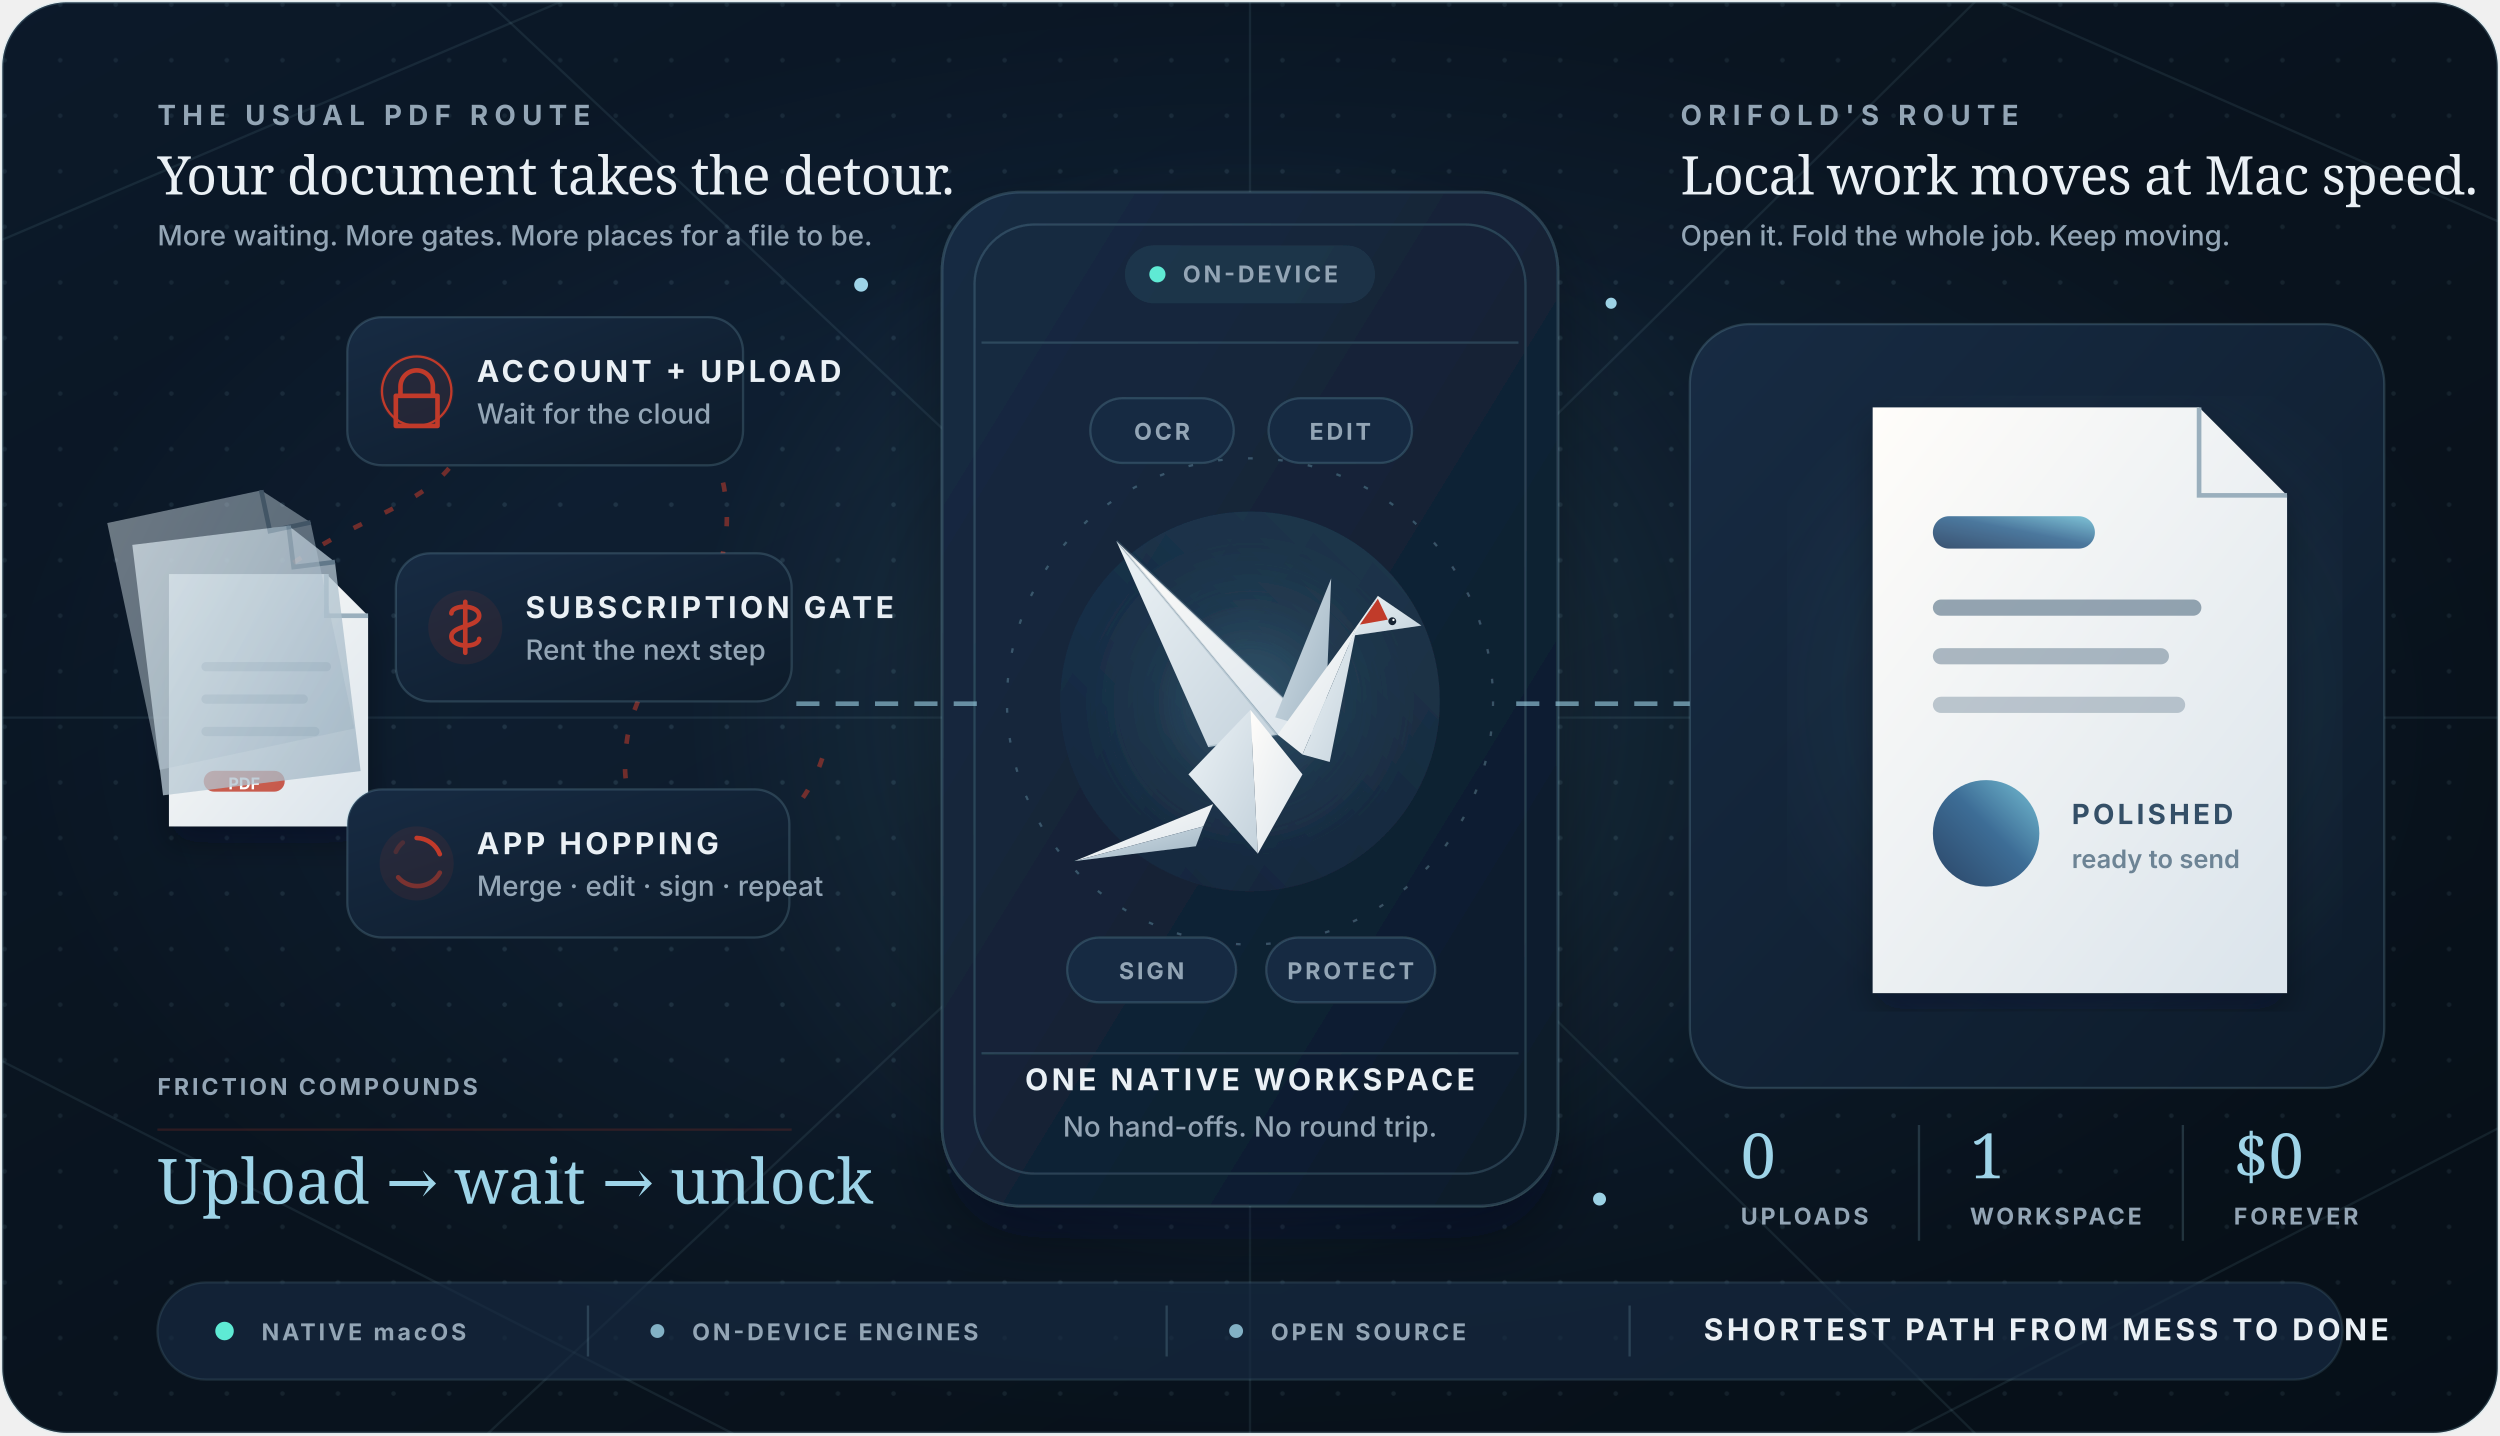
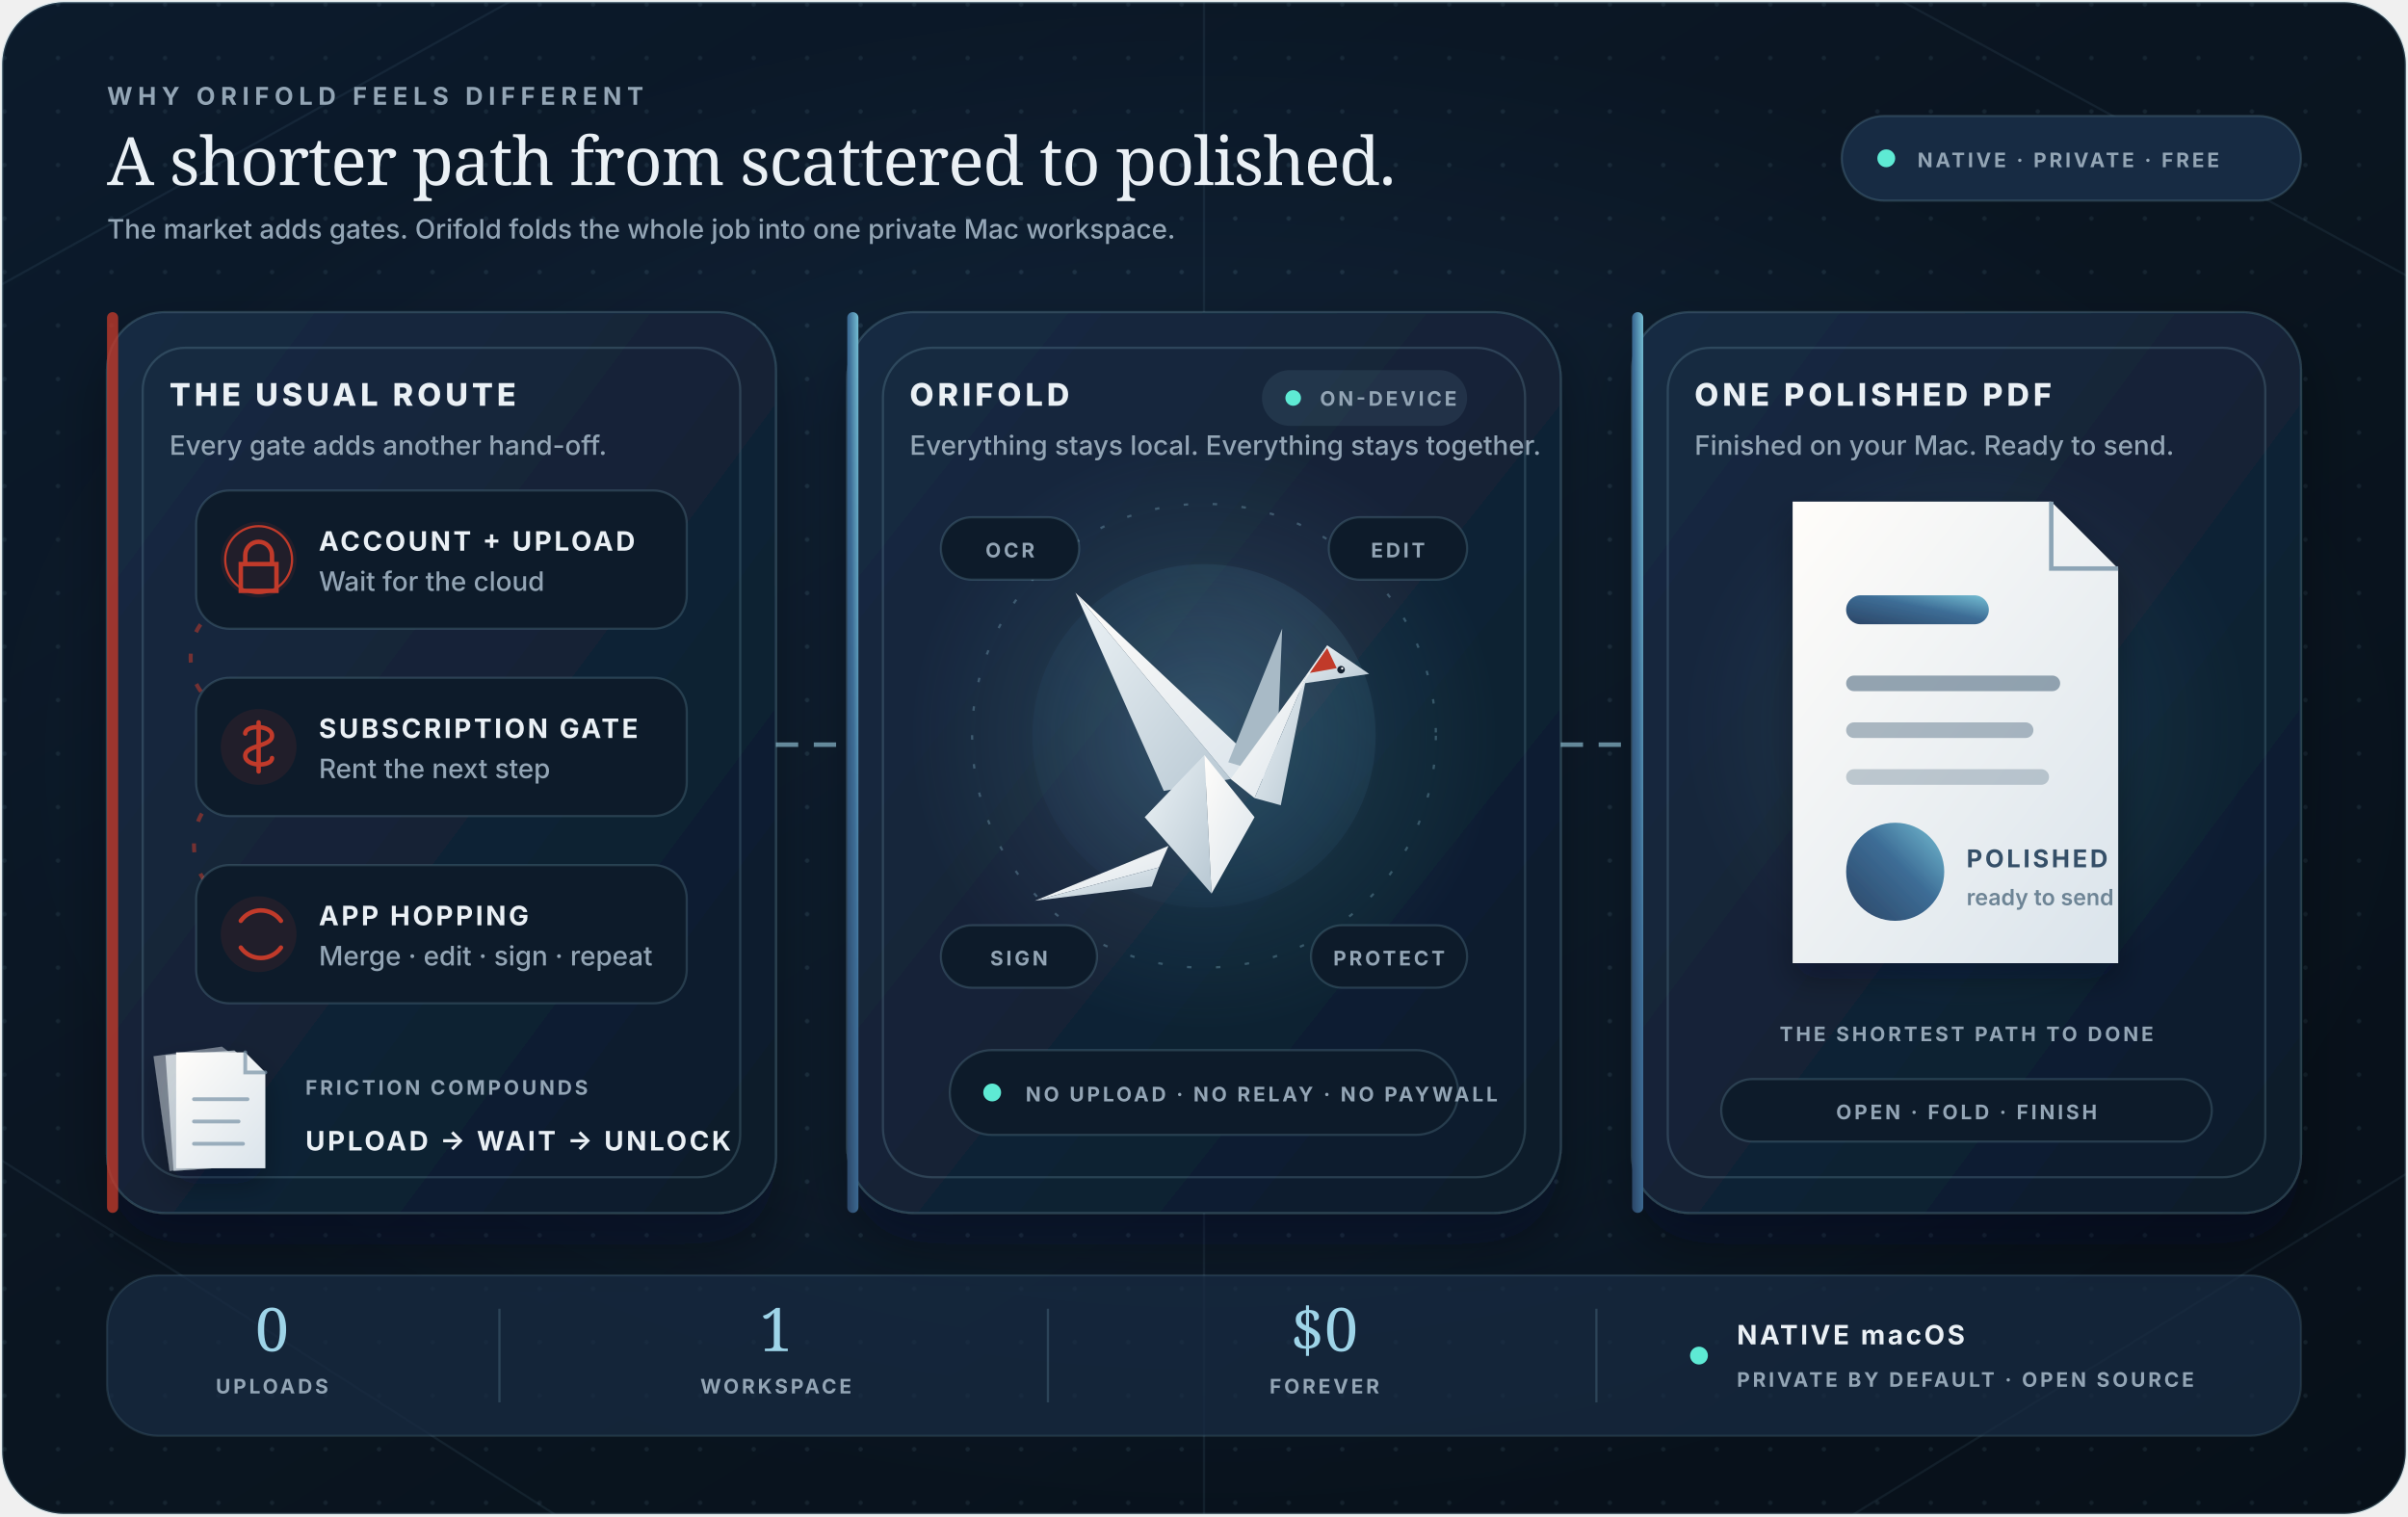
- <svg xmlns="http://www.w3.org/2000/svg" id="orifold-difference" viewBox="0 0 1080 620" role="img" aria-labelledby="difference-title difference-desc">
+ <svg xmlns="http://www.w3.org/2000/svg" id="orifold-difference" viewBox="0 0 1080 680" role="img" aria-labelledby="difference-title difference-desc">
  <defs>
    <linearGradient id="difference-stage" x1="0" y1="0" x2="1" y2="1">
      <stop offset="0" stop-color="var(--difference-stage-a, #10233a)" />
-       <stop offset="0.5" stop-color="var(--difference-stage-b, #0d1b2a)" />
+       <stop offset="0.52" stop-color="var(--difference-stage-b, #0d1b2a)" />
      <stop offset="1" stop-color="var(--difference-stage-c, #091521)" />
    </linearGradient>
    <linearGradient id="difference-panel" x1="0" y1="0" x2="1" y2="1">
      <stop offset="0" stop-color="var(--difference-panel-a, #172b43)" />
      <stop offset="1" stop-color="var(--difference-panel-b, #0d1b2a)" />
    </linearGradient>
    <linearGradient id="difference-blue" x1="0" y1="1" x2="1" y2="0">
      <stop offset="0" stop-color="var(--indigo, #2b4566)" />
-       <stop offset="0.54" stop-color="var(--ice-deep, #3d6d96)" />
+       <stop offset="0.56" stop-color="var(--ice-deep, #3d6d96)" />
      <stop offset="1" stop-color="var(--ice, #75bfd4)" />
    </linearGradient>
    <linearGradient id="difference-paper" x1="0" y1="0" x2="0.9" y2="1">
      <stop offset="0" stop-color="#fffdfa" />
      <stop offset="1" stop-color="#dce5ec" />
    </linearGradient>
    <linearGradient id="difference-paper-shade" x1="0" y1="0" x2="1" y2="1">
      <stop offset="0" stop-color="#edf3f6" />
-       <stop offset="1" stop-color="#c4d2dc" />
-     </linearGradient>
-     <linearGradient id="difference-paper-dark" x1="0" y1="0" x2="1" y2="1">
-       <stop offset="0" stop-color="#d4e0e7" />
-       <stop offset="1" stop-color="#9fb4c3" />
+       <stop offset="1" stop-color="#b8c8d3" />
    </linearGradient>
    <radialGradient id="difference-aura">
-       <stop offset="0" stop-color="var(--ice, #75bfd4)" stop-opacity="0.28" />
-       <stop offset="0.58" stop-color="var(--ice, #75bfd4)" stop-opacity="0.07" />
+       <stop offset="0" stop-color="var(--ice, #75bfd4)" stop-opacity="0.3" />
+       <stop offset="0.62" stop-color="var(--ice, #75bfd4)" stop-opacity="0.07" />
      <stop offset="1" stop-color="var(--ice, #75bfd4)" stop-opacity="0" />
    </radialGradient>
    <radialGradient id="difference-vignette">
-       <stop offset="0.62" stop-color="#000" stop-opacity="0" />
-       <stop offset="1" stop-color="#000" stop-opacity="0.28" />
+       <stop offset="0.64" stop-color="#000" stop-opacity="0" />
+       <stop offset="1" stop-color="#000" stop-opacity="0.24" />
    </radialGradient>
    <pattern id="difference-dots" width="24" height="24" patternUnits="userSpaceOnUse">
-       <circle cx="2" cy="2" r="1" fill="var(--difference-grid, #9ed4e8)" opacity="0.12" />
+       <circle cx="2" cy="2" r="1" fill="var(--difference-grid, #9ed4e8)" opacity="0.11" />
    </pattern>
-     <filter id="difference-shadow" x="-40%" y="-40%" width="180%" height="180%">
-       <feDropShadow dx="0" dy="14" stdDeviation="14" flood-color="#020817" flood-opacity="0.34" />
+     <filter id="difference-shadow" x="-30%" y="-30%" width="160%" height="170%">
+       <feDropShadow dx="0" dy="14" stdDeviation="13" flood-color="#020817" flood-opacity="0.34" />
    </filter>
-     <filter id="difference-soft-shadow" x="-40%" y="-40%" width="180%" height="180%">
+     <filter id="difference-soft-shadow" x="-30%" y="-30%" width="160%" height="170%">
      <feDropShadow dx="0" dy="7" stdDeviation="7" flood-color="#020817" flood-opacity="0.3" />
    </filter>
    <clipPath id="difference-stage-clip">
-       <rect x="1" y="1" width="1078" height="618" rx="28" />
-     </clipPath>
-     <clipPath id="difference-output-clip">
-       <rect x="772" y="171" width="240" height="266" rx="18" />
+       <rect x="1" y="1" width="1078" height="678" rx="28" />
    </clipPath>
    <style>
      #orifold-difference {
        display: block;
        width: 100%;
        height: auto;
        color: var(--difference-ink, #eaf0f5);
        font-family: Inter, ui-sans-serif, -apple-system, BlinkMacSystemFont, "Segoe UI", sans-serif;
        text-rendering: geometricPrecision;
      }
      #orifold-difference .eyebrow {
        fill: var(--difference-muted, #93a5b5);
-         font-size: 12px;
-         font-weight: 700;
-         letter-spacing: 2.7px;
+         font-size: 11px;
+         font-weight: 750;
+         letter-spacing: 2.45px;
      }
      #orifold-difference .headline {
        fill: var(--difference-ink, #eaf0f5);
        font-family: Fraunces, "Iowan Old Style", Georgia, serif;
-         font-size: 23px;
+         font-size: 30px;
        font-weight: 500;
-         letter-spacing: -0.3px;
+         letter-spacing: -0.45px;
+       }
+       #orifold-difference .panel-title {
+         fill: var(--difference-ink, #eaf0f5);
+         font-size: 14px;
+         font-weight: 760;
+         letter-spacing: 1.75px;
      }
      #orifold-difference .label {
        fill: var(--difference-ink, #eaf0f5);
-         font-size: 13px;
-         font-weight: 700;
-         letter-spacing: 1.5px;
+         font-size: 12px;
+         font-weight: 720;
+         letter-spacing: 1.15px;
      }
      #orifold-difference .body {
        fill: var(--difference-muted, #93a5b5);
        font-size: 12px;
        font-weight: 500;
      }
      #orifold-difference .micro {
        fill: var(--difference-muted, #93a5b5);
-         font-size: 10px;
-         font-weight: 700;
+         font-size: 9px;
+         font-weight: 720;
        letter-spacing: 1.25px;
      }
      #orifold-difference .metric {
        fill: var(--difference-ice, #9ed4e8);
        font-family: Fraunces, "Iowan Old Style", Georgia, serif;
        font-size: 27px;
        font-weight: 500;
      }
      #orifold-difference .panel-stroke { stroke: var(--difference-line, #9ed4e8); stroke-opacity: 0.18; }
-       #orifold-difference .crease { stroke: var(--difference-grid, #9ed4e8); stroke-opacity: 0.09; }
-       #orifold-difference .soft-fill { fill: var(--difference-soft, #9ed4e8); fill-opacity: 0.08; }
+       #orifold-difference .crease { stroke: var(--difference-grid, #9ed4e8); stroke-opacity: 0.075; }
      #orifold-difference .blue-stroke { stroke: var(--difference-ice, #9ed4e8); }
      #orifold-difference .friction-stroke { stroke: var(--crest, #c13a2a); }

-       #orifold-difference .usual-route {
-         stroke-dasharray: 4 11;
-         animation: difference-route-crawl 2.4s linear infinite;
-       }
-       #orifold-difference .short-route {
+       #orifold-difference .detour-route {
+         stroke-dasharray: 4 10;
+         animation: difference-route 2.5s linear infinite;
+       }
+       #orifold-difference .direct-route {
        stroke-dasharray: 10 7;
-         animation: difference-route-crawl 1s linear infinite;
-       }
-       #orifold-difference .friction-card {
-         transform-box: fill-box;
-         transform-origin: center;
-         animation: difference-friction 6.6s ease-in-out infinite;
-       }
-       #orifold-difference .friction-two { animation-delay: -2.2s; }
-       #orifold-difference .friction-three { animation-delay: -4.4s; }
-       #orifold-difference .friction-pulse {
-         transform-box: fill-box;
-         transform-origin: center;
-         animation: difference-pulse 2.2s ease-out infinite;
-       }
-       #orifold-difference .wait-spinner {
-         transform-box: fill-box;
-         transform-origin: center;
-         animation: difference-spin 2.6s linear infinite;
-       }
-       #orifold-difference .input-sheet {
-         transform-box: fill-box;
-         transform-origin: center;
-         animation: difference-sheet-float 4.8s ease-in-out infinite;
-       }
-       #orifold-difference .input-two { animation-delay: -1.6s; }
-       #orifold-difference .input-three { animation-delay: -3.2s; }
-       #orifold-difference .core-aura {
-         transform-box: fill-box;
-         transform-origin: center;
-         animation: difference-core-breathe 4.4s ease-in-out infinite;
-       }
-       #orifold-difference .core-ring {
+         animation: difference-route 1s linear infinite;
+       }
+       #orifold-difference .gate {
+         transform-box: fill-box;
+         transform-origin: center;
+         animation: difference-gate 6s ease-in-out infinite;
+       }
+       #orifold-difference .gate-two { animation-delay: -2s; }
+       #orifold-difference .gate-three { animation-delay: -4s; }
+       #orifold-difference .pulse {
+         transform-box: fill-box;
+         transform-origin: center;
+         animation: difference-pulse 2.3s ease-out infinite;
+       }
+       #orifold-difference .file-stack {
+         transform-box: fill-box;
+         transform-origin: center;
+         animation: difference-float 4.8s ease-in-out infinite;
+       }
+       #orifold-difference .aura {
+         transform-box: fill-box;
+         transform-origin: center;
+         animation: difference-breathe 4.2s ease-in-out infinite;
+       }
+       #orifold-difference .orbit {
        transform-box: fill-box;
        transform-origin: center;
        animation: difference-spin 24s linear infinite;
      }
-       #orifold-difference .engine-node {
-         transform-box: fill-box;
-         transform-origin: center;
-         animation: difference-node 4s ease-in-out infinite;
-       }
-       #orifold-difference .node-two { animation-delay: -1s; }
-       #orifold-difference .node-three { animation-delay: -2s; }
-       #orifold-difference .node-four { animation-delay: -3s; }
      #orifold-difference .crane {
        transform-box: fill-box;
        transform-origin: center;
-         animation: difference-crane-hover 4.4s ease-in-out infinite;
-       }
-       #orifold-difference .crane-wing {
+         animation: difference-hover 4.2s ease-in-out infinite;
+       }
+       #orifold-difference .wing {
        transform-box: fill-box;
        transform-origin: 72% 72%;
-         animation: difference-wing 4.4s ease-in-out infinite;
-       }
-       #orifold-difference .crane-crown {
-         animation: difference-crown 3.2s ease-in-out infinite;
-       }
-       #orifold-difference .output-sheet {
-         transform-box: fill-box;
-         transform-origin: center;
-         animation: difference-output 7.5s cubic-bezier(0.16, 1, 0.3, 1) infinite;
+         animation: difference-wing 4.2s ease-in-out infinite;
+       }
+       #orifold-difference .tool {
+         transform-box: fill-box;
+         transform-origin: center;
+         animation: difference-tool 4s ease-in-out infinite;
+       }
+       #orifold-difference .tool-two { animation-delay: -1s; }
+       #orifold-difference .tool-three { animation-delay: -2s; }
+       #orifold-difference .tool-four { animation-delay: -3s; }
+       #orifold-difference .output {
+         transform-box: fill-box;
+         transform-origin: center;
+         animation: difference-output 7.4s cubic-bezier(0.16, 1, 0.3, 1) infinite;
      }
      #orifold-difference .output-line {
        transform-box: fill-box;
        transform-origin: left;
-         animation: difference-line-write 7.5s ease-in-out infinite;
-       }
-       #orifold-difference .output-line:nth-of-type(2) { animation-delay: 0.16s; }
-       #orifold-difference .output-line:nth-of-type(3) { animation-delay: 0.32s; }
-       #orifold-difference .check-path {
+         animation: difference-write 7.4s ease-in-out infinite;
+       }
+       #orifold-difference .output-line-two { animation-delay: 0.14s; }
+       #orifold-difference .output-line-three { animation-delay: 0.28s; }
+       #orifold-difference .check {
        stroke-dasharray: 38;
        stroke-dashoffset: 38;
-         animation: difference-check 7.5s ease-in-out infinite;
-       }
-       #orifold-difference .spark {
-         offset-path: path("M344 304 C382 304 391 304 425 304");
-         animation: difference-travel 2s linear infinite;
-       }
-       #orifold-difference .spark-two { animation-delay: -0.67s; }
-       #orifold-difference .spark-three { animation-delay: -1.34s; }
+         animation: difference-check 7.4s ease-in-out infinite;
+       }
+       #orifold-difference .spark-in {
+         offset-path: path("M348 334 C361 334 367 334 380 334");
+         animation: difference-travel 1.1s linear infinite;
+       }
      #orifold-difference .spark-out {
-         offset-path: path("M655 304 C700 304 726 304 772 304");
-         animation: difference-travel 1.55s linear infinite;
-       }
-       #orifold-difference .spark-out-two { animation-delay: -0.78s; }
-       #orifold-difference .ambient-star {
-         transform-box: fill-box;
-         transform-origin: center;
-         animation: difference-star 3.2s ease-in-out infinite;
-       }
-       #orifold-difference .star-two { animation-delay: -1.1s; }
-       #orifold-difference .star-three { animation-delay: -2.2s; }
+         offset-path: path("M700 334 C713 334 719 334 732 334");
+         animation: difference-travel 1.1s linear infinite;
+       }
+       #orifold-difference .spark-two { animation-delay: -0.55s; }

-       @keyframes difference-route-crawl { to { stroke-dashoffset: -34; } }
-       @keyframes difference-friction {
-         0%, 100% { transform: translateY(0); }
-         45% { transform: translateY(-3px); }
-         55% { transform: translateY(-3px); }
-       }
-       @keyframes difference-pulse {
-         0% { opacity: 0.5; transform: scale(0.72); }
-         70%, 100% { opacity: 0; transform: scale(1.55); }
-       }
+       @keyframes difference-route { to { stroke-dashoffset: -34; } }
+       @keyframes difference-gate { 0%, 100% { transform: translateY(0); } 50% { transform: translateY(-3px); } }
+       @keyframes difference-pulse { 0% { opacity: .52; transform: scale(.72); } 72%, 100% { opacity: 0; transform: scale(1.48); } }
+       @keyframes difference-float { 0%, 100% { transform: translateY(1px) rotate(-.5deg); } 50% { transform: translateY(-4px) rotate(.7deg); } }
+       @keyframes difference-breathe { 0%, 100% { opacity: .56; transform: scale(.94); } 50% { opacity: .96; transform: scale(1.04); } }
      @keyframes difference-spin { to { transform: rotate(360deg); } }
-       @keyframes difference-sheet-float {
-         0%, 100% { transform: translateY(0) rotate(0deg); }
-         50% { transform: translateY(-5px) rotate(-1deg); }
-       }
-       @keyframes difference-core-breathe {
-         0%, 100% { opacity: 0.58; transform: scale(0.94); }
-         50% { opacity: 0.95; transform: scale(1.04); }
-       }
-       @keyframes difference-node {
-         0%, 100% { opacity: 0.72; transform: scale(0.96); }
-         50% { opacity: 1; transform: scale(1.06); }
-       }
-       @keyframes difference-crane-hover {
-         0%, 100% { transform: translateY(1px) rotate(-0.5deg); }
-         50% { transform: translateY(-5px) rotate(0.6deg); }
-       }
-       @keyframes difference-wing {
-         0%, 100% { transform: rotate(-0.8deg); }
-         50% { transform: rotate(2.2deg); }
-       }
-       @keyframes difference-crown {
-         0%, 72%, 100% { opacity: 0.9; }
-         82% { opacity: 1; }
-       }
+       @keyframes difference-hover { 0%, 100% { transform: translateY(1px) rotate(-.5deg); } 50% { transform: translateY(-5px) rotate(.6deg); } }
+       @keyframes difference-wing { 0%, 100% { transform: rotate(-.8deg); } 50% { transform: rotate(2.2deg); } }
+       @keyframes difference-tool { 0%, 100% { opacity: .72; transform: scale(.97); } 50% { opacity: 1; transform: scale(1.04); } }
      @keyframes difference-output {
-         0%, 12% { opacity: 1; transform: none; }
-         19% { opacity: 0; transform: translateY(-5px); }
-         25% { opacity: 0; transform: translateX(-16px) scale(0.96); }
-         36%, 100% { opacity: 1; transform: none; }
-       }
-       @keyframes difference-line-write {
-         0%, 15% { opacity: 1; transform: scaleX(1); }
-         22%, 30% { opacity: 0; transform: scaleX(0); }
-         42%, 100% { opacity: 1; transform: scaleX(1); }
-       }
-       @keyframes difference-check {
-         0%, 18% { stroke-dashoffset: 0; }
-         26%, 42% { stroke-dashoffset: 38; }
-         54%, 100% { stroke-dashoffset: 0; }
-       }
+         0%, 13%, 100% { opacity: 1; transform: none; }
+         20% { opacity: 0; transform: translateY(-5px); }
+         27% { opacity: 0; transform: translateX(-14px) scale(.96); }
+         39% { opacity: 1; transform: none; }
+       }
+       @keyframes difference-write {
+         0%, 16%, 100% { opacity: 1; transform: scaleX(1); }
+         23%, 31% { opacity: 0; transform: scaleX(0); }
+         43% { opacity: 1; transform: scaleX(1); }
+       }
+       @keyframes difference-check { 0%, 18%, 100% { stroke-dashoffset: 0; } 27%, 43% { stroke-dashoffset: 38; } 55% { stroke-dashoffset: 0; } }
      @keyframes difference-travel {
-         0% { opacity: 0; offset-distance: 0%; transform: scale(0.65); }
-         18% { opacity: 1; }
-         82% { opacity: 1; }
-         100% { opacity: 0; offset-distance: 100%; transform: scale(1.15); }
-       }
-       @keyframes difference-star {
-         0%, 100% { opacity: 0.22; transform: scale(0.72); }
-         50% { opacity: 0.82; transform: scale(1.25); }
+         0% { opacity: 0; offset-distance: 0%; transform: scale(.7); }
+         20%, 80% { opacity: 1; }
+         100% { opacity: 0; offset-distance: 100%; transform: scale(1.1); }
      }

      @media (prefers-reduced-motion: reduce) {
        #orifold-difference * { animation: none !important; }
-         #orifold-difference .output-sheet,
-         #orifold-difference .output-line { opacity: 1; transform: none; }
-         #orifold-difference .check-path { stroke-dashoffset: 0; }
-         #orifold-difference .spark,
-         #orifold-difference .spark-out { display: none; }
+         #orifold-difference .output, #orifold-difference .output-line { opacity: 1; transform: none; }
+         #orifold-difference .check { stroke-dashoffset: 0; }
+         #orifold-difference .spark-in, #orifold-difference .spark-out { display: none; }
      }
      .no-motion #orifold-difference * { animation: none !important; }
-       .no-motion #orifold-difference .output-sheet,
-       .no-motion #orifold-difference .output-line { opacity: 1; transform: none; }
-       .no-motion #orifold-difference .check-path { stroke-dashoffset: 0; }
-       .no-motion #orifold-difference .spark,
-       .no-motion #orifold-difference .spark-out { display: none; }
+       .no-motion #orifold-difference .output, .no-motion #orifold-difference .output-line { opacity: 1; transform: none; }
+       .no-motion #orifold-difference .check { stroke-dashoffset: 0; }
+       .no-motion #orifold-difference .spark-in, .no-motion #orifold-difference .spark-out { display: none; }
    </style>
  </defs>
  <g clip-path="url(#difference-stage-clip)">
-     <rect x="1" y="1" width="1078" height="618" rx="28" fill="url(#difference-stage)" />
-     <rect x="1" y="1" width="1078" height="618" rx="28" fill="url(#difference-dots)" />
-     <rect x="1" y="1" width="1078" height="618" rx="28" fill="url(#difference-vignette)" />
-     <path class="crease" d="M0 104 244 0M0 458 318 620M1080 96 862 0M1080 487 822 620M540 0v620M0 310h1080" fill="none" stroke-width="1" />
-     <path class="crease" d="M210 0 540 310 854 0M210 620 540 310 854 620" fill="none" stroke-width="1" />
-     <circle class="core-aura" cx="540" cy="305" r="246" fill="url(#difference-aura)" />
-     <circle class="ambient-star" cx="372" cy="123" r="3" fill="var(--difference-ice, #9ed4e8)" />
-     <circle class="ambient-star star-two" cx="696" cy="131" r="2.4" fill="var(--difference-ice, #9ed4e8)" />
-     <circle class="ambient-star star-three" cx="691" cy="518" r="2.8" fill="var(--difference-ice, #9ed4e8)" />
+     <rect x="1" y="1" width="1078" height="678" rx="28" fill="url(#difference-stage)" />
+     <rect x="1" y="1" width="1078" height="678" rx="28" fill="url(#difference-dots)" />
+     <rect x="1" y="1" width="1078" height="678" rx="28" fill="url(#difference-vignette)" />
+     <path class="crease" d="M0 128 230 0M0 520 250 680M1080 124 852 0M1080 526 830 680M540 0v680" fill="none" />
+     <text x="48" y="47" class="eyebrow">WHY ORIFOLD FEELS DIFFERENT</text>
+     <text x="48" y="83" class="headline">A shorter path from scattered to polished.</text>
+     <text x="48" y="107" class="body">The market adds gates. Orifold folds the whole job into one private Mac workspace.</text>
+     <g transform="translate(826 52)">
+       <rect width="206" height="38" rx="19" fill="var(--difference-panel-a, #172b43)" class="panel-stroke" />
+       <circle cx="20" cy="19" r="4" fill="#5eead4" />
+       <text x="34" y="23" class="micro" fill="var(--difference-ice, #9ed4e8)">NATIVE · PRIVATE · FREE</text>
+     </g>
    <g aria-hidden="true">
-       <text x="68" y="54" class="eyebrow">THE USUAL PDF ROUTE</text>
-       <text x="68" y="84" class="headline">Your document takes the detour.</text>
-       <text x="68" y="106" class="body">More waiting. More gates. More places for a file to be.</text>
-       <path class="usual-route friction-stroke" d="M86 304 C108 214 202 234 202 179 C202 132 314 147 314 224 C314 270 270 282 270 331 C270 380 340 381 356 325" fill="none" stroke-width="2" stroke-opacity="0.55" />
-       <g class="input-sheet input-one" filter="url(#difference-soft-shadow)">
-         <path d="M73 248h68l18 18v91H73z" fill="url(#difference-paper)" />
-         <path d="M141 248v18h18" fill="none" stroke="#9aafbd" stroke-width="2" />
-         <path d="M89 288h52M89 302h42M89 316h47" stroke="#6c8495" stroke-width="4" stroke-linecap="round" opacity="0.72" />
-         <rect x="88" y="333" width="35" height="9" rx="4.5" fill="var(--crest, #c13a2a)" opacity="0.82" />
-         <text x="105.5" y="341" text-anchor="middle" fill="#fff" font-size="7" font-weight="700">PDF</text>
-       </g>
-       <g opacity="0.76" transform="translate(-10 -17) rotate(-7 106 298)">
-         <g class="input-sheet input-two">
-           <path d="M73 248h68l18 18v91H73z" fill="url(#difference-paper-dark)" />
-           <path d="M141 248v18h18" fill="none" stroke="#7b94a6" stroke-width="2" />
+       <rect x="48" y="140" width="300" height="404" rx="26" fill="url(#difference-panel)" class="panel-stroke" filter="url(#difference-shadow)" />
+       <rect x="64" y="156" width="268" height="372" rx="19" fill="none" class="panel-stroke" stroke-opacity=".52" />
+       <rect x="48" y="140" width="5" height="404" rx="2.5" fill="var(--crest, #c13a2a)" opacity=".78" />
+       <text x="76" y="182" class="panel-title">THE USUAL ROUTE</text>
+       <text x="76" y="204" class="body">Every gate adds another hand-off.</text>
+       <path class="detour-route friction-stroke" d="M95 256 C95 238 113 232 133 232 H284 M284 232 C305 232 305 274 284 274 H102 M102 274 C80 274 80 316 102 316 H284 M284 316 C305 316 305 358 284 358 H102 M102 358 C82 358 82 400 102 400 H284" fill="none" stroke-width="1.8" stroke-opacity=".55" />
+       <g class="gate">
+         <rect x="88" y="220" width="220" height="62" rx="15" fill="var(--difference-stage-b, #0d1b2a)" class="panel-stroke" />
+         <circle cx="116" cy="251" r="17" fill="var(--crest, #c13a2a)" opacity=".11" />
+         <circle class="pulse friction-stroke" cx="116" cy="251" r="15" fill="none" />
+         <path d="M110 253v-4a6 6 0 0 1 12 0v4m-14 0h16v12h-16z" fill="none" class="friction-stroke" stroke-width="2" stroke-linecap="round" />
+         <text x="143" y="247" class="label">ACCOUNT + UPLOAD</text>
+         <text x="143" y="265" class="body">Wait for the cloud</text>
+       </g>
+       <g class="gate gate-two">
+         <rect x="88" y="304" width="220" height="62" rx="15" fill="var(--difference-stage-b, #0d1b2a)" class="panel-stroke" />
+         <circle cx="116" cy="335" r="17" fill="var(--crest, #c13a2a)" opacity=".11" />
+         <path d="M116 324v22m-6-17c0-4 12-4 12 1s-12 4-12 9 12 5 12 1" fill="none" class="friction-stroke" stroke-width="2" stroke-linecap="round" />
+         <text x="143" y="331" class="label">SUBSCRIPTION GATE</text>
+         <text x="143" y="349" class="body">Rent the next step</text>
+       </g>
+       <g class="gate gate-three">
+         <rect x="88" y="388" width="220" height="62" rx="15" fill="var(--difference-stage-b, #0d1b2a)" class="panel-stroke" />
+         <circle cx="116" cy="419" r="17" fill="var(--crest, #c13a2a)" opacity=".11" />
+         <path d="M108 413a11 11 0 0 1 18 0m0 12a11 11 0 0 1-18 0" fill="none" class="friction-stroke" stroke-width="2" stroke-linecap="round" />
+         <text x="143" y="415" class="label">APP HOPPING</text>
+         <text x="143" y="433" class="body">Merge · edit · sign · repeat</text>
+       </g>
+       <g transform="translate(79 472)" filter="url(#difference-soft-shadow)">
+         <g class="file-stack">
+           <path d="M0 4h31l9 9v43H0z" fill="url(#difference-paper-shade)" transform="translate(-7 -5) rotate(-8 18 28)" opacity=".45" />
+           <path d="M0 2h31l9 9v43H0z" fill="url(#difference-paper-shade)" transform="translate(-3 -2) rotate(-4 18 28)" opacity=".72" />
+           <path d="M0 0h31l9 9v43H0z" fill="url(#difference-paper)" />
+           <path d="M31 0v9h9M8 21h24M8 31h20M8 41h22" fill="none" stroke="#7892a5" stroke-width="1.7" stroke-linecap="round" opacity=".7" />
        </g>
      </g>
-       <g opacity="0.48" transform="translate(-17 -30) rotate(-12 106 298)">
-         <g class="input-sheet input-three">
-           <path d="M73 248h68l18 18v91H73z" fill="url(#difference-paper-dark)" />
-           <path d="M141 248v18h18" fill="none" stroke="#7b94a6" stroke-width="2" />
-         </g>
-       </g>
-       <g class="friction-card">
-         <rect x="150" y="137" width="171" height="64" rx="15" fill="url(#difference-panel)" class="panel-stroke" stroke-width="1" />
-         <circle cx="180" cy="169" r="16" fill="var(--crest, #c13a2a)" opacity="0.1" />
-         <circle class="friction-pulse friction-stroke" cx="180" cy="169" r="15" fill="none" stroke-width="1" />
-         <path d="M173 171v-4a7 7 0 0 1 14 0v4M171 171h18v13h-18z" fill="none" class="friction-stroke" stroke-width="2" stroke-linecap="round" stroke-linejoin="round" />
-         <text x="206" y="165" class="label">ACCOUNT + UPLOAD</text>
-         <text x="206" y="183" class="body">Wait for the cloud</text>
-       </g>
-       <g class="friction-card friction-two">
-         <rect x="171" y="239" width="171" height="64" rx="15" fill="url(#difference-panel)" class="panel-stroke" stroke-width="1" />
-         <circle cx="201" cy="271" r="16" fill="var(--crest, #c13a2a)" opacity="0.1" />
-         <path d="M201 260v22M195 265c0-4 12-4 12 1s-12 4-12 9 12 5 12 1" fill="none" class="friction-stroke" stroke-width="2" stroke-linecap="round" />
-         <text x="227" y="267" class="label">SUBSCRIPTION GATE</text>
-         <text x="227" y="285" class="body">Rent the next step</text>
-       </g>
-       <g class="friction-card friction-three">
-         <rect x="150" y="341" width="191" height="64" rx="15" fill="url(#difference-panel)" class="panel-stroke" stroke-width="1" />
-         <circle cx="180" cy="373" r="16" fill="var(--crest, #c13a2a)" opacity="0.1" />
-         <g class="wait-spinner friction-stroke" fill="none" stroke-width="2" stroke-linecap="round">
-           <path d="M180 362a11 11 0 0 1 10 7" />
-           <path d="M190 377a11 11 0 0 1-18 2" opacity="0.55" />
-           <path d="M171 368a11 11 0 0 1 3-4" opacity="0.25" />
-         </g>
-         <text x="206" y="369" class="label">APP HOPPING</text>
-         <text x="206" y="387" class="body">Merge · edit · sign · repeat</text>
-       </g>
-       <text x="68" y="473" class="micro">FRICTION COMPOUNDS</text>
-       <path d="M68 488h274" stroke="var(--crest, #c13a2a)" stroke-opacity="0.2" />
-       <text x="68" y="520" class="metric">Upload → wait → unlock</text>
-     </g>
-     <g filter="url(#difference-shadow)">
-       <rect x="407" y="83" width="266" height="438" rx="34" fill="url(#difference-panel)" class="panel-stroke" stroke-width="1.2" />
-       <rect x="421" y="97" width="238" height="410" rx="26" fill="none" class="panel-stroke" stroke-width="1" stroke-opacity="0.55" />
-       <path d="M424 148h232M424 455h232" class="panel-stroke" stroke-width="1" />
-       <rect x="486" y="106" width="108" height="25" rx="12.5" class="soft-fill" />
-       <circle cx="500" cy="118.5" r="3.5" fill="#5eead4" />
-       <text x="511" y="122" class="micro" fill="var(--difference-ice, #9ed4e8)">ON-DEVICE</text>
-       <circle class="core-ring blue-stroke" cx="540" cy="303" r="105" fill="none" stroke-width="1" stroke-opacity="0.28" stroke-dasharray="2 11" />
-       <circle cx="540" cy="303" r="82" fill="url(#difference-blue)" opacity="0.14" />
-       <circle cx="540" cy="303" r="72" fill="url(#difference-aura)" />
-       <g class="engine-node node-one">
-         <rect x="471" y="172" width="62" height="28" rx="14" fill="var(--difference-panel-a, #172b43)" class="panel-stroke" />
-         <text x="502" y="190" text-anchor="middle" class="micro">OCR</text>
-       </g>
-       <g class="engine-node node-two">
-         <rect x="548" y="172" width="62" height="28" rx="14" fill="var(--difference-panel-a, #172b43)" class="panel-stroke" />
-         <text x="579" y="190" text-anchor="middle" class="micro">EDIT</text>
-       </g>
-       <g class="engine-node node-three">
-         <rect x="461" y="405" width="73" height="28" rx="14" fill="var(--difference-panel-a, #172b43)" class="panel-stroke" />
-         <text x="497.5" y="423" text-anchor="middle" class="micro">SIGN</text>
-       </g>
-       <g class="engine-node node-four">
-         <rect x="547" y="405" width="73" height="28" rx="14" fill="var(--difference-panel-a, #172b43)" class="panel-stroke" />
-         <text x="583.5" y="423" text-anchor="middle" class="micro">PROTECT</text>
-       </g>
-       <g transform="translate(432 206) scale(.63)">
+       <text x="137" y="491" class="micro" fill="var(--crest, #c13a2a)">FRICTION COMPOUNDS</text>
+       <text x="137" y="516" class="label">UPLOAD → WAIT → UNLOCK</text>
+     </g>
+     <g aria-hidden="true">
+       <rect x="380" y="140" width="320" height="404" rx="30" fill="url(#difference-panel)" class="panel-stroke" filter="url(#difference-shadow)" />
+       <rect x="396" y="156" width="288" height="372" rx="22" fill="none" class="panel-stroke" stroke-opacity=".6" />
+       <rect x="380" y="140" width="5" height="404" rx="2.5" fill="url(#difference-blue)" />
+       <text x="408" y="182" class="panel-title">ORIFOLD</text>
+       <text x="408" y="204" class="body">Everything stays local. Everything stays together.</text>
+       <g transform="translate(566 166)">
+         <rect width="92" height="25" rx="12.5" fill="var(--difference-ice, #9ed4e8)" opacity=".09" />
+         <circle cx="14" cy="12.5" r="3.5" fill="#5eead4" />
+         <text x="26" y="16" class="micro" fill="var(--difference-ice, #9ed4e8)">ON-DEVICE</text>
+       </g>
+       <circle class="aura" cx="540" cy="330" r="132" fill="url(#difference-aura)" />
+       <circle class="orbit blue-stroke" cx="540" cy="330" r="104" fill="none" stroke-width="1" stroke-opacity=".28" stroke-dasharray="2 11" />
+       <circle cx="540" cy="330" r="77" fill="url(#difference-blue)" opacity=".12" />
+       <g class="tool">
+         <rect x="422" y="232" width="62" height="28" rx="14" fill="var(--difference-stage-b, #0d1b2a)" class="panel-stroke" />
+         <text x="453" y="250" text-anchor="middle" class="micro">OCR</text>
+       </g>
+       <g class="tool tool-two">
+         <rect x="596" y="232" width="62" height="28" rx="14" fill="var(--difference-stage-b, #0d1b2a)" class="panel-stroke" />
+         <text x="627" y="250" text-anchor="middle" class="micro">EDIT</text>
+       </g>
+       <g class="tool tool-three">
+         <rect x="422" y="415" width="70" height="28" rx="14" fill="var(--difference-stage-b, #0d1b2a)" class="panel-stroke" />
+         <text x="457" y="433" text-anchor="middle" class="micro">SIGN</text>
+       </g>
+       <g class="tool tool-four">
+         <rect x="588" y="415" width="70" height="28" rx="14" fill="var(--difference-stage-b, #0d1b2a)" class="panel-stroke" />
+         <text x="623" y="433" text-anchor="middle" class="micro">PROTECT</text>
+       </g>
+       <g transform="translate(432 238) scale(.63)">
        <g class="crane">
-           <g class="crane-wing">
+           <g class="wing">
            <polygon points="190.4,176.8 79.9,44.2 142.8,185.3" fill="url(#difference-paper-shade)" />
            <polygon points="221,176.8 79.9,44.2 190.4,176.8" fill="url(#difference-paper)" />
-             <path d="M80 44 190 177 143 185M80 44l141 133" fill="none" stroke="#7892a5" stroke-opacity="0.28" stroke-width="1.6" />
          </g>
          <polygon points="171.7,159.8 176.8,258.4 129.2,204" fill="url(#difference-paper-shade)" />
          <polygon points="171.7,159.8 207.4,204 176.8,258.4" fill="url(#difference-paper)" />
          <polygon points="146.2,224.4 51,263.5 139.4,239.7" fill="url(#difference-paper)" />
-           <polygon points="139.4,239.7 51,263.5 134.3,253.3" fill="url(#difference-paper-dark)" />
-           <polygon points="188.7,164.9 227.1,69.7 222.7,175.1" fill="url(#difference-paper-dark)" />
+           <polygon points="139.4,239.7 51,263.5 134.3,253.3" fill="url(#difference-paper-shade)" />
+           <polygon points="188.7,164.9 227.1,69.7 222.7,175.1" fill="#a8bac6" />
          <polygon points="190.4,176.8 244.8,102 207.4,190.4" fill="url(#difference-paper)" />
          <polygon points="207.4,190.4 244.8,102 226.1,195.5" fill="url(#difference-paper-shade)" />
          <polygon points="244.8,102 259.1,81.6 238,117.3" fill="url(#difference-paper)" />
          <polygon points="259.1,81.6 289,102 242.1,108.8" fill="url(#difference-paper-shade)" />
-           <polygon class="crane-crown" points="246.8,101.3 259.1,83.6 265.9,97.9" fill="var(--crest, #c13a2a)" />
+           <polygon points="246.8,101.3 259.1,83.6 265.9,97.9" fill="var(--crest, #c13a2a)" />
          <circle cx="269" cy="99" r="2.7" fill="#152231" />
-           <circle cx="269.8" cy="98.1" r="0.8" fill="#fff" />
+           <circle cx="269.8" cy="98.1" r=".8" fill="#fff" />
        </g>
      </g>
-       <text x="540" y="471" text-anchor="middle" class="label">ONE NATIVE WORKSPACE</text>
-       <text x="540" y="491" text-anchor="middle" class="body">No hand-offs. No round trip.</text>
-     </g>
-     <path d="M344 304 C382 304 391 304 425 304" fill="none" class="blue-stroke short-route" stroke-width="2" stroke-opacity="0.6" />
-     <circle class="spark" r="4" fill="var(--difference-ice, #9ed4e8)" />
-     <circle class="spark spark-two" r="3" fill="var(--difference-ice, #9ed4e8)" />
-     <circle class="spark spark-three" r="2" fill="#fff" />
-     <path d="M655 304 C700 304 726 304 772 304" fill="none" class="blue-stroke short-route" stroke-width="2" stroke-opacity="0.6" />
-     <circle class="spark-out" r="4" fill="var(--difference-ice, #9ed4e8)" />
-     <circle class="spark-out spark-out-two" r="2.5" fill="#fff" />
+       <rect x="426" y="471" width="228" height="38" rx="19" fill="var(--difference-stage-b, #0d1b2a)" class="panel-stroke" />
+       <circle cx="445" cy="490" r="4" fill="#5eead4" />
+       <text x="460" y="494" class="micro" fill="var(--difference-ice, #9ed4e8)">NO UPLOAD · NO RELAY · NO PAYWALL</text>
+     </g>
    <g aria-hidden="true">
-       <text x="726" y="54" class="eyebrow" fill="var(--difference-ice, #9ed4e8)">ORIFOLD'S ROUTE</text>
-       <text x="726" y="84" class="headline">Local work moves at Mac speed.</text>
-       <text x="726" y="106" class="body">Open it. Fold the whole job. Keep moving.</text>
-       <rect x="730" y="140" width="300" height="330" rx="26" fill="url(#difference-panel)" class="panel-stroke" stroke-width="1" />
-       <g clip-path="url(#difference-output-clip)">
-         <circle cx="900" cy="301" r="155" fill="url(#difference-aura)" opacity="0.7" />
-         <path class="output-sheet" d="M809 176h141l38 38v215H809z" fill="url(#difference-paper)" filter="url(#difference-soft-shadow)" />
-         <path class="output-sheet" d="M950 176v38h38" fill="none" stroke="#9aafbd" stroke-width="2" />
-         <g class="output-sheet">
-           <rect x="835" y="223" width="70" height="14" rx="7" fill="url(#difference-blue)" opacity="0.92" />
-           <rect class="output-line" x="835" y="259" width="116" height="7" rx="3.5" fill="#6d8495" opacity="0.72" />
-           <rect class="output-line" x="835" y="280" width="102" height="7" rx="3.5" fill="#6d8495" opacity="0.55" />
-           <rect class="output-line" x="835" y="301" width="109" height="7" rx="3.5" fill="#6d8495" opacity="0.42" />
-           <rect x="835" y="337" width="46" height="46" rx="23" fill="url(#difference-blue)" />
-           <path class="check-path" d="m848 360 8 8 15-18" fill="none" stroke="#fff" stroke-width="4" stroke-linecap="round" stroke-linejoin="round" />
-           <text x="895" y="356" fill="#344f67" font-size="12" font-weight="700" letter-spacing="1.4">POLISHED</text>
-           <text x="895" y="375" fill="#6d8495" font-size="11" font-weight="600">ready to send</text>
+       <rect x="732" y="140" width="300" height="404" rx="26" fill="url(#difference-panel)" class="panel-stroke" filter="url(#difference-shadow)" />
+       <rect x="748" y="156" width="268" height="372" rx="19" fill="none" class="panel-stroke" stroke-opacity=".52" />
+       <rect x="732" y="140" width="5" height="404" rx="2.5" fill="url(#difference-blue)" />
+       <text x="760" y="182" class="panel-title">ONE POLISHED PDF</text>
+       <text x="760" y="204" class="body">Finished on your Mac. Ready to send.</text>
+       <circle class="aura" cx="882" cy="326" r="126" fill="url(#difference-aura)" opacity=".7" />
+       <g transform="translate(804 225)" filter="url(#difference-soft-shadow)">
+         <g class="output">
+           <path d="M0 0h116l30 30v177H0z" fill="url(#difference-paper)" />
+           <path d="M116 0v30h30" fill="none" stroke="#8da5b6" stroke-width="2" />
+           <rect x="24" y="42" width="64" height="13" rx="6.5" fill="url(#difference-blue)" />
+           <rect class="output-line" x="24" y="78" width="96" height="7" rx="3.5" fill="#6d8495" opacity=".72" />
+           <rect class="output-line output-line-two" x="24" y="99" width="84" height="7" rx="3.5" fill="#6d8495" opacity=".55" />
+           <rect class="output-line output-line-three" x="24" y="120" width="91" height="7" rx="3.5" fill="#6d8495" opacity=".4" />
+           <circle cx="46" cy="166" r="22" fill="url(#difference-blue)" />
+           <path class="check" d="m35 166 8 8 15-18" fill="none" stroke="#fff" stroke-width="4" stroke-linecap="round" stroke-linejoin="round" />
+           <text x="78" y="164" fill="#344f67" font-size="11" font-weight="750" letter-spacing="1.2">POLISHED</text>
+           <text x="78" y="181" fill="#6d8495" font-size="10" font-weight="600">ready to send</text>
        </g>
      </g>
-       <g transform="translate(752 486)">
-         <text x="0" y="23" class="metric">0</text>
-         <text x="0" y="43" class="micro">UPLOADS</text>
-         <path d="M77 0v50" class="panel-stroke" />
-         <text x="99" y="23" class="metric">1</text>
-         <text x="99" y="43" class="micro">WORKSPACE</text>
-         <path d="M191 0v50" class="panel-stroke" />
-         <text x="213" y="23" class="metric">$0</text>
-         <text x="213" y="43" class="micro">FOREVER</text>
-       </g>
-     </g>
-     <g transform="translate(68 554)">
-       <rect x="0" y="0" width="944" height="42" rx="21" fill="var(--difference-panel-a, #172b43)" opacity="0.66" class="panel-stroke" />
-       <circle cx="29" cy="21" r="4" fill="#5eead4" />
-       <text x="45" y="25" class="micro">NATIVE macOS</text>
-       <path d="M186 10v22" class="panel-stroke" />
-       <circle cx="216" cy="21" r="3" fill="var(--difference-ice, #9ed4e8)" opacity="0.8" />
-       <text x="231" y="25" class="micro">ON-DEVICE ENGINES</text>
-       <path d="M436 10v22" class="panel-stroke" />
-       <circle cx="466" cy="21" r="3" fill="var(--difference-ice, #9ed4e8)" opacity="0.8" />
-       <text x="481" y="25" class="micro">OPEN SOURCE</text>
-       <path d="M636 10v22" class="panel-stroke" />
-       <text x="668" y="25" class="label" fill="var(--difference-ice, #9ed4e8)">SHORTEST PATH FROM MESS TO DONE</text>
+       <text x="882" y="467" text-anchor="middle" class="micro" fill="var(--difference-ice, #9ed4e8)">THE SHORTEST PATH TO DONE</text>
+       <rect x="772" y="484" width="220" height="28" rx="14" fill="var(--difference-stage-b, #0d1b2a)" class="panel-stroke" />
+       <text x="882" y="502" text-anchor="middle" class="micro">OPEN · FOLD · FINISH</text>
+     </g>
+     <path d="M348 334h32" fill="none" class="blue-stroke direct-route" stroke-width="2" stroke-opacity=".6" />
+     <circle class="spark-in" r="3.5" fill="var(--difference-ice, #9ed4e8)" />
+     <circle class="spark-in spark-two" r="2" fill="#fff" />
+     <path d="M700 334h32" fill="none" class="blue-stroke direct-route" stroke-width="2" stroke-opacity=".6" />
+     <circle class="spark-out" r="3.5" fill="var(--difference-ice, #9ed4e8)" />
+     <circle class="spark-out spark-two" r="2" fill="#fff" />
+     <g transform="translate(48 572)">
+       <rect width="984" height="72" rx="23" fill="var(--difference-panel-a, #172b43)" opacity=".72" class="panel-stroke" />
+       <text x="74" y="34" text-anchor="middle" class="metric">0</text>
+       <text x="74" y="53" text-anchor="middle" class="micro">UPLOADS</text>
+       <path d="M176 15v42" class="panel-stroke" />
+       <text x="300" y="34" text-anchor="middle" class="metric">1</text>
+       <text x="300" y="53" text-anchor="middle" class="micro">WORKSPACE</text>
+       <path d="M422 15v42" class="panel-stroke" />
+       <text x="546" y="34" text-anchor="middle" class="metric">$0</text>
+       <text x="546" y="53" text-anchor="middle" class="micro">FOREVER</text>
+       <path d="M668 15v42" class="panel-stroke" />
+       <circle cx="714" cy="36" r="4" fill="#5eead4" />
+       <text x="731" y="31" class="label" fill="var(--difference-ice, #9ed4e8)">NATIVE macOS</text>
+       <text x="731" y="50" class="micro">PRIVATE BY DEFAULT · OPEN SOURCE</text>
    </g>
  </g>
-   <rect x="1" y="1" width="1078" height="618" rx="28" fill="none" class="panel-stroke" stroke-width="1.2" />
+   <rect x="1" y="1" width="1078" height="678" rx="28" fill="none" class="panel-stroke" stroke-width="1.2" />
</svg>
